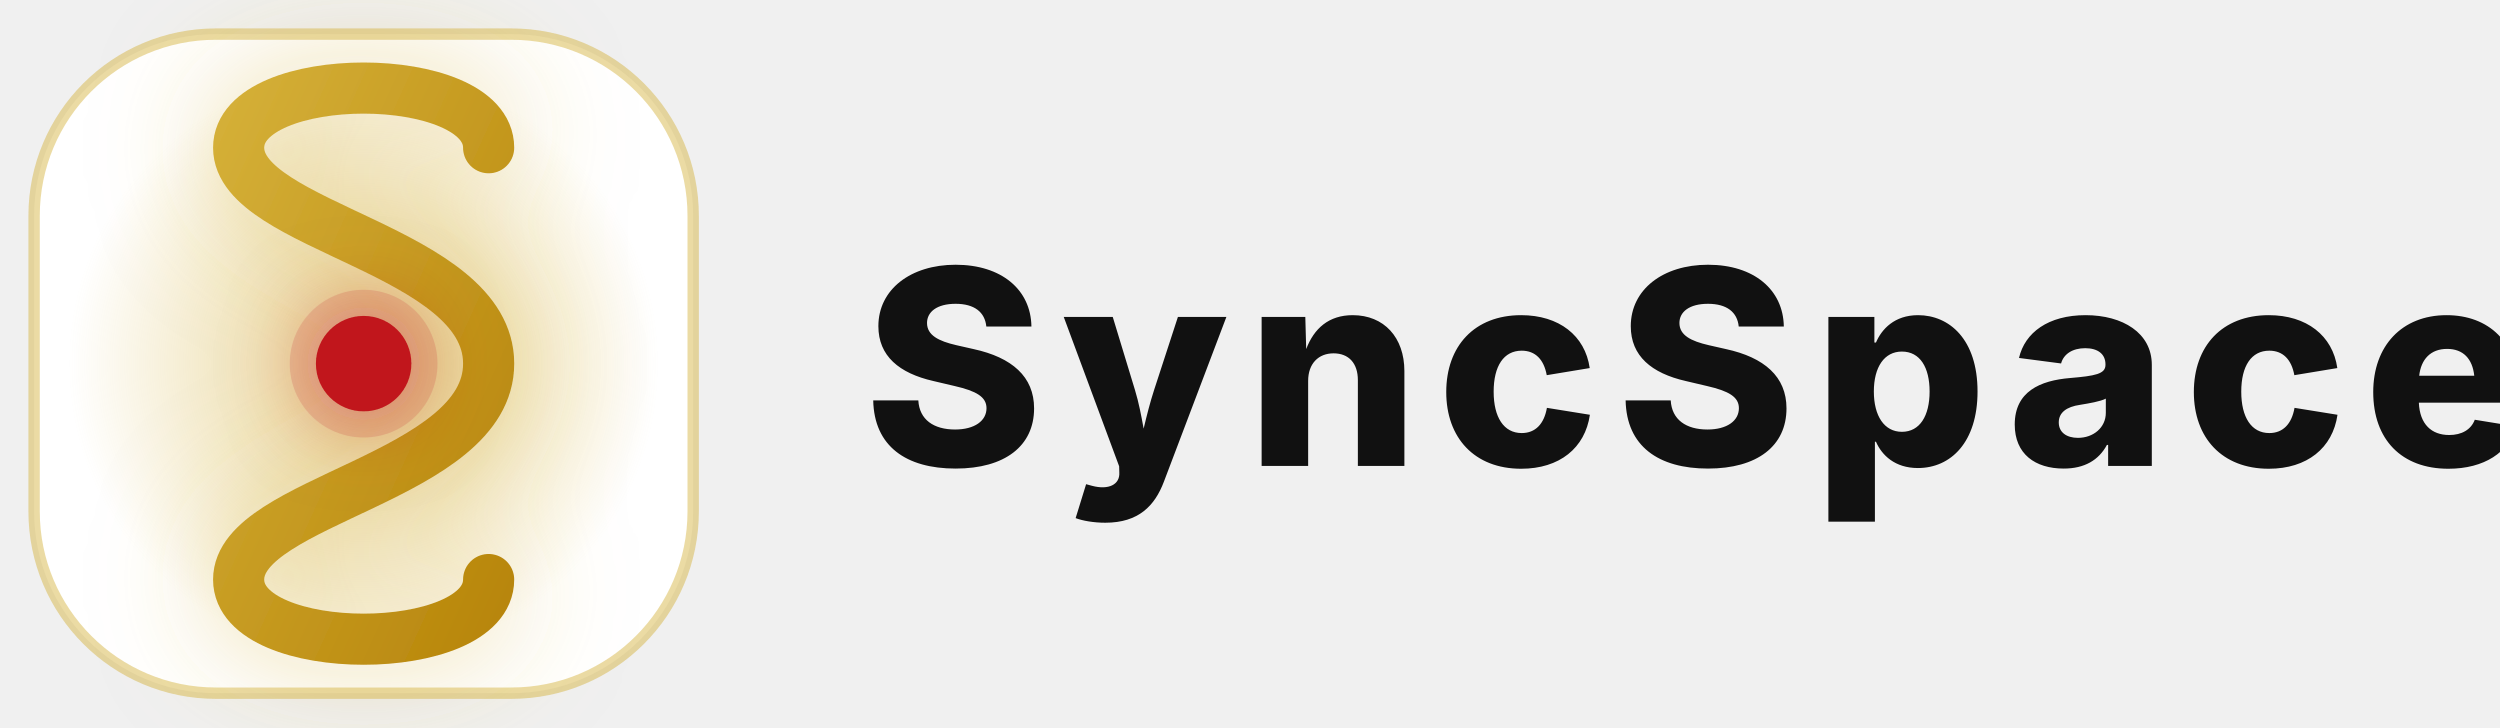
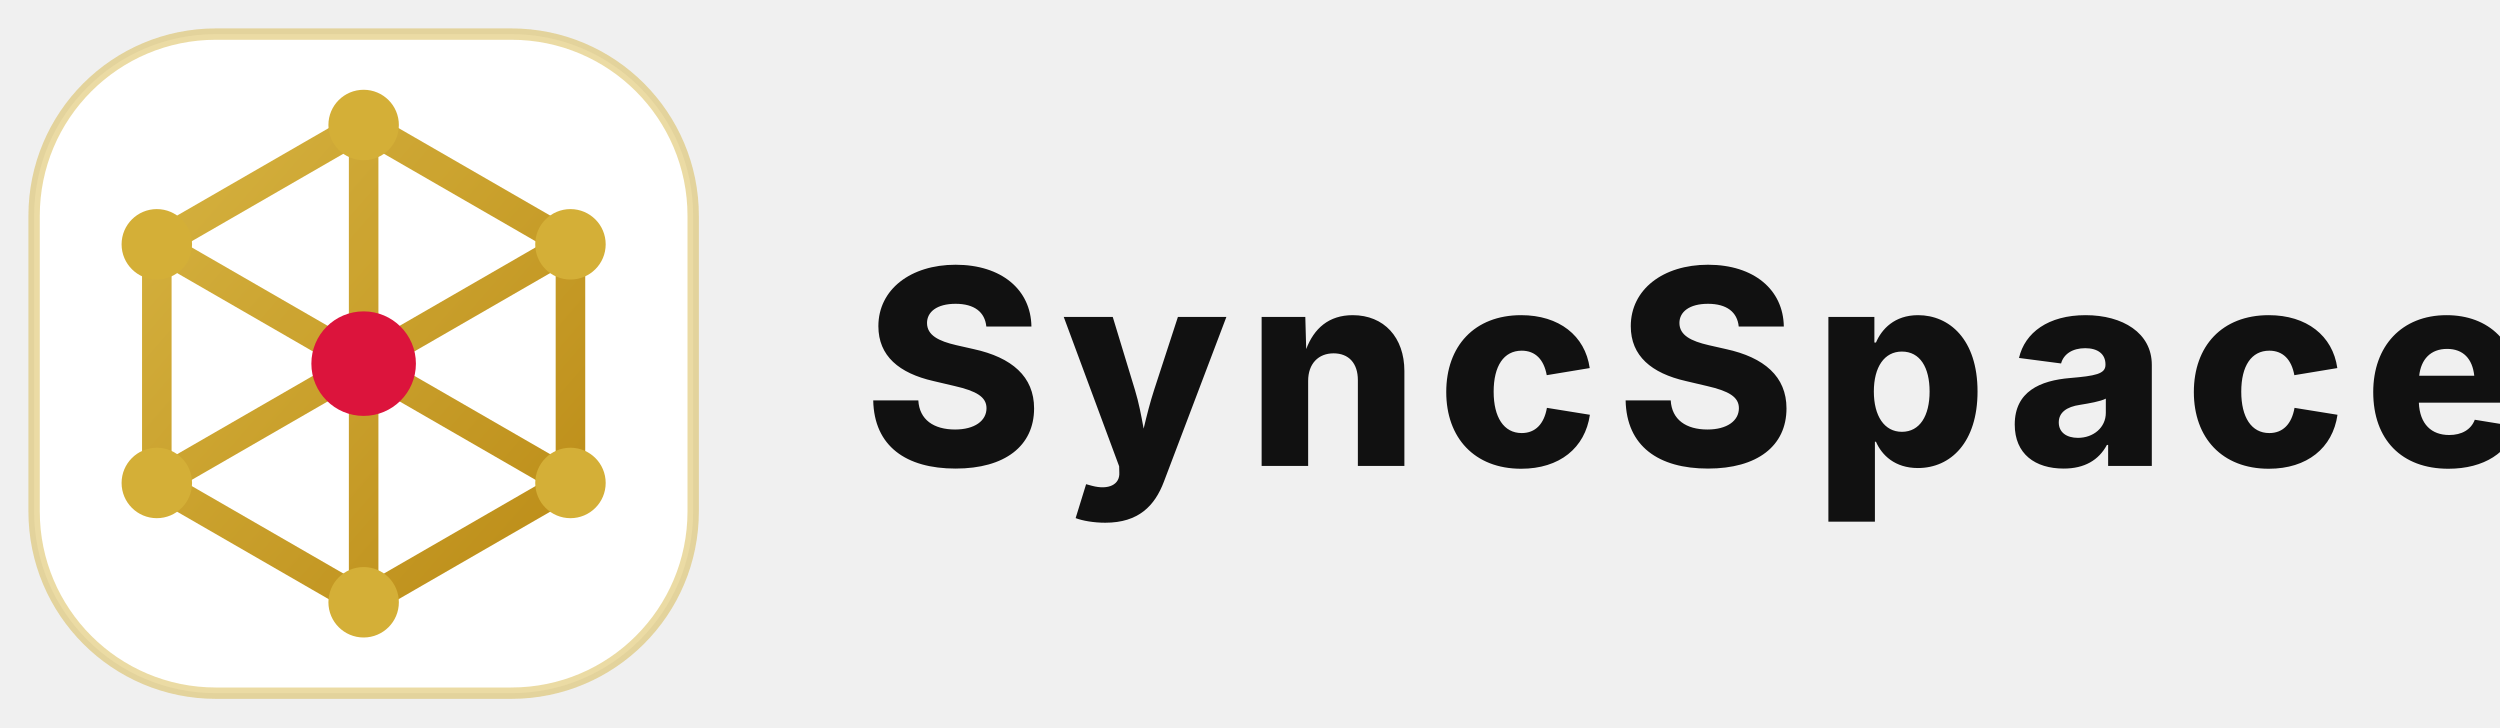
<svg xmlns="http://www.w3.org/2000/svg" viewBox="0 0 220 64" fill="none">
  <defs>
-     <radialGradient id="ss-halo" cx="50%" cy="50%" r="50%">
-       <stop offset="0%" stop-color="#D4AF37" stop-opacity="0.55" />
-       <stop offset="100%" stop-color="#D4AF37" stop-opacity="0" />
-     </radialGradient>
    <linearGradient id="ss-gold" x1="0%" y1="0%" x2="100%" y2="100%">
      <stop offset="0%" stop-color="#D4AF37" />
      <stop offset="100%" stop-color="#B8860B" />
    </linearGradient>
  </defs>
  <rect x="3" y="3" width="58" height="58" rx="16" fill="#FFFFFF" stroke="#D4AF37" stroke-opacity="0.45" />
-   <circle cx="32" cy="32" r="26" fill="url(#ss-halo)" />
-   <path d="M43 13 C43 6,21 6,21 13 C21 20,43 22,43 32 C43 42,21 44,21 51 C21 58,43 58,43 51" stroke="url(#ss-gold)" stroke-width="4.5" stroke-linecap="round" stroke-linejoin="round" style="filter: drop-shadow(0 0 5px rgba(212,175,55,0.5))" />
-   <circle cx="32" cy="32" r="6.5" fill="#C1121F" opacity="0.15" />
-   <circle cx="32" cy="32" r="4.2" fill="#C1121F" style="filter: drop-shadow(0 0 4px rgba(193,18,31,0.55))" />
+   <path d="M32 53 L50.2 42.5 L50.2 21.5 L32 11 L13.8 21.5 L13.8 42.5 Z" stroke="url(#ss-gold)" stroke-width="2.6" stroke-linecap="round" stroke-linejoin="round" fill="none" opacity="0.95" />
+   <path d="M32 32 L32 53 M32 32 L50.2 42.5 M32 32 L50.2 21.5 M32 32 L32 11 M32 32 L13.8 21.5 M32 32 L13.8 42.5" stroke="url(#ss-gold)" stroke-width="2.6" stroke-linecap="round" fill="none" opacity="0.95" />
+   <circle cx="32" cy="53" r="3.1" fill="#D4AF37" />
+   <circle cx="50.2" cy="42.5" r="3.1" fill="#D4AF37" />
+   <circle cx="50.2" cy="21.5" r="3.1" fill="#D4AF37" />
+   <circle cx="32" cy="11" r="3.1" fill="#D4AF37" />
+   <circle cx="13.8" cy="21.5" r="3.1" fill="#D4AF37" />
+   <circle cx="13.8" cy="42.5" r="3.1" fill="#D4AF37" />
+   <circle cx="32" cy="32" r="4.6" fill="#DC143C" />
  <text x="76" y="41" font-family="Inter, -apple-system, 'Segoe UI', sans-serif" font-size="24" font-weight="800" letter-spacing="1.5" fill="#111111">
    SyncSpace
  </text>
</svg>
